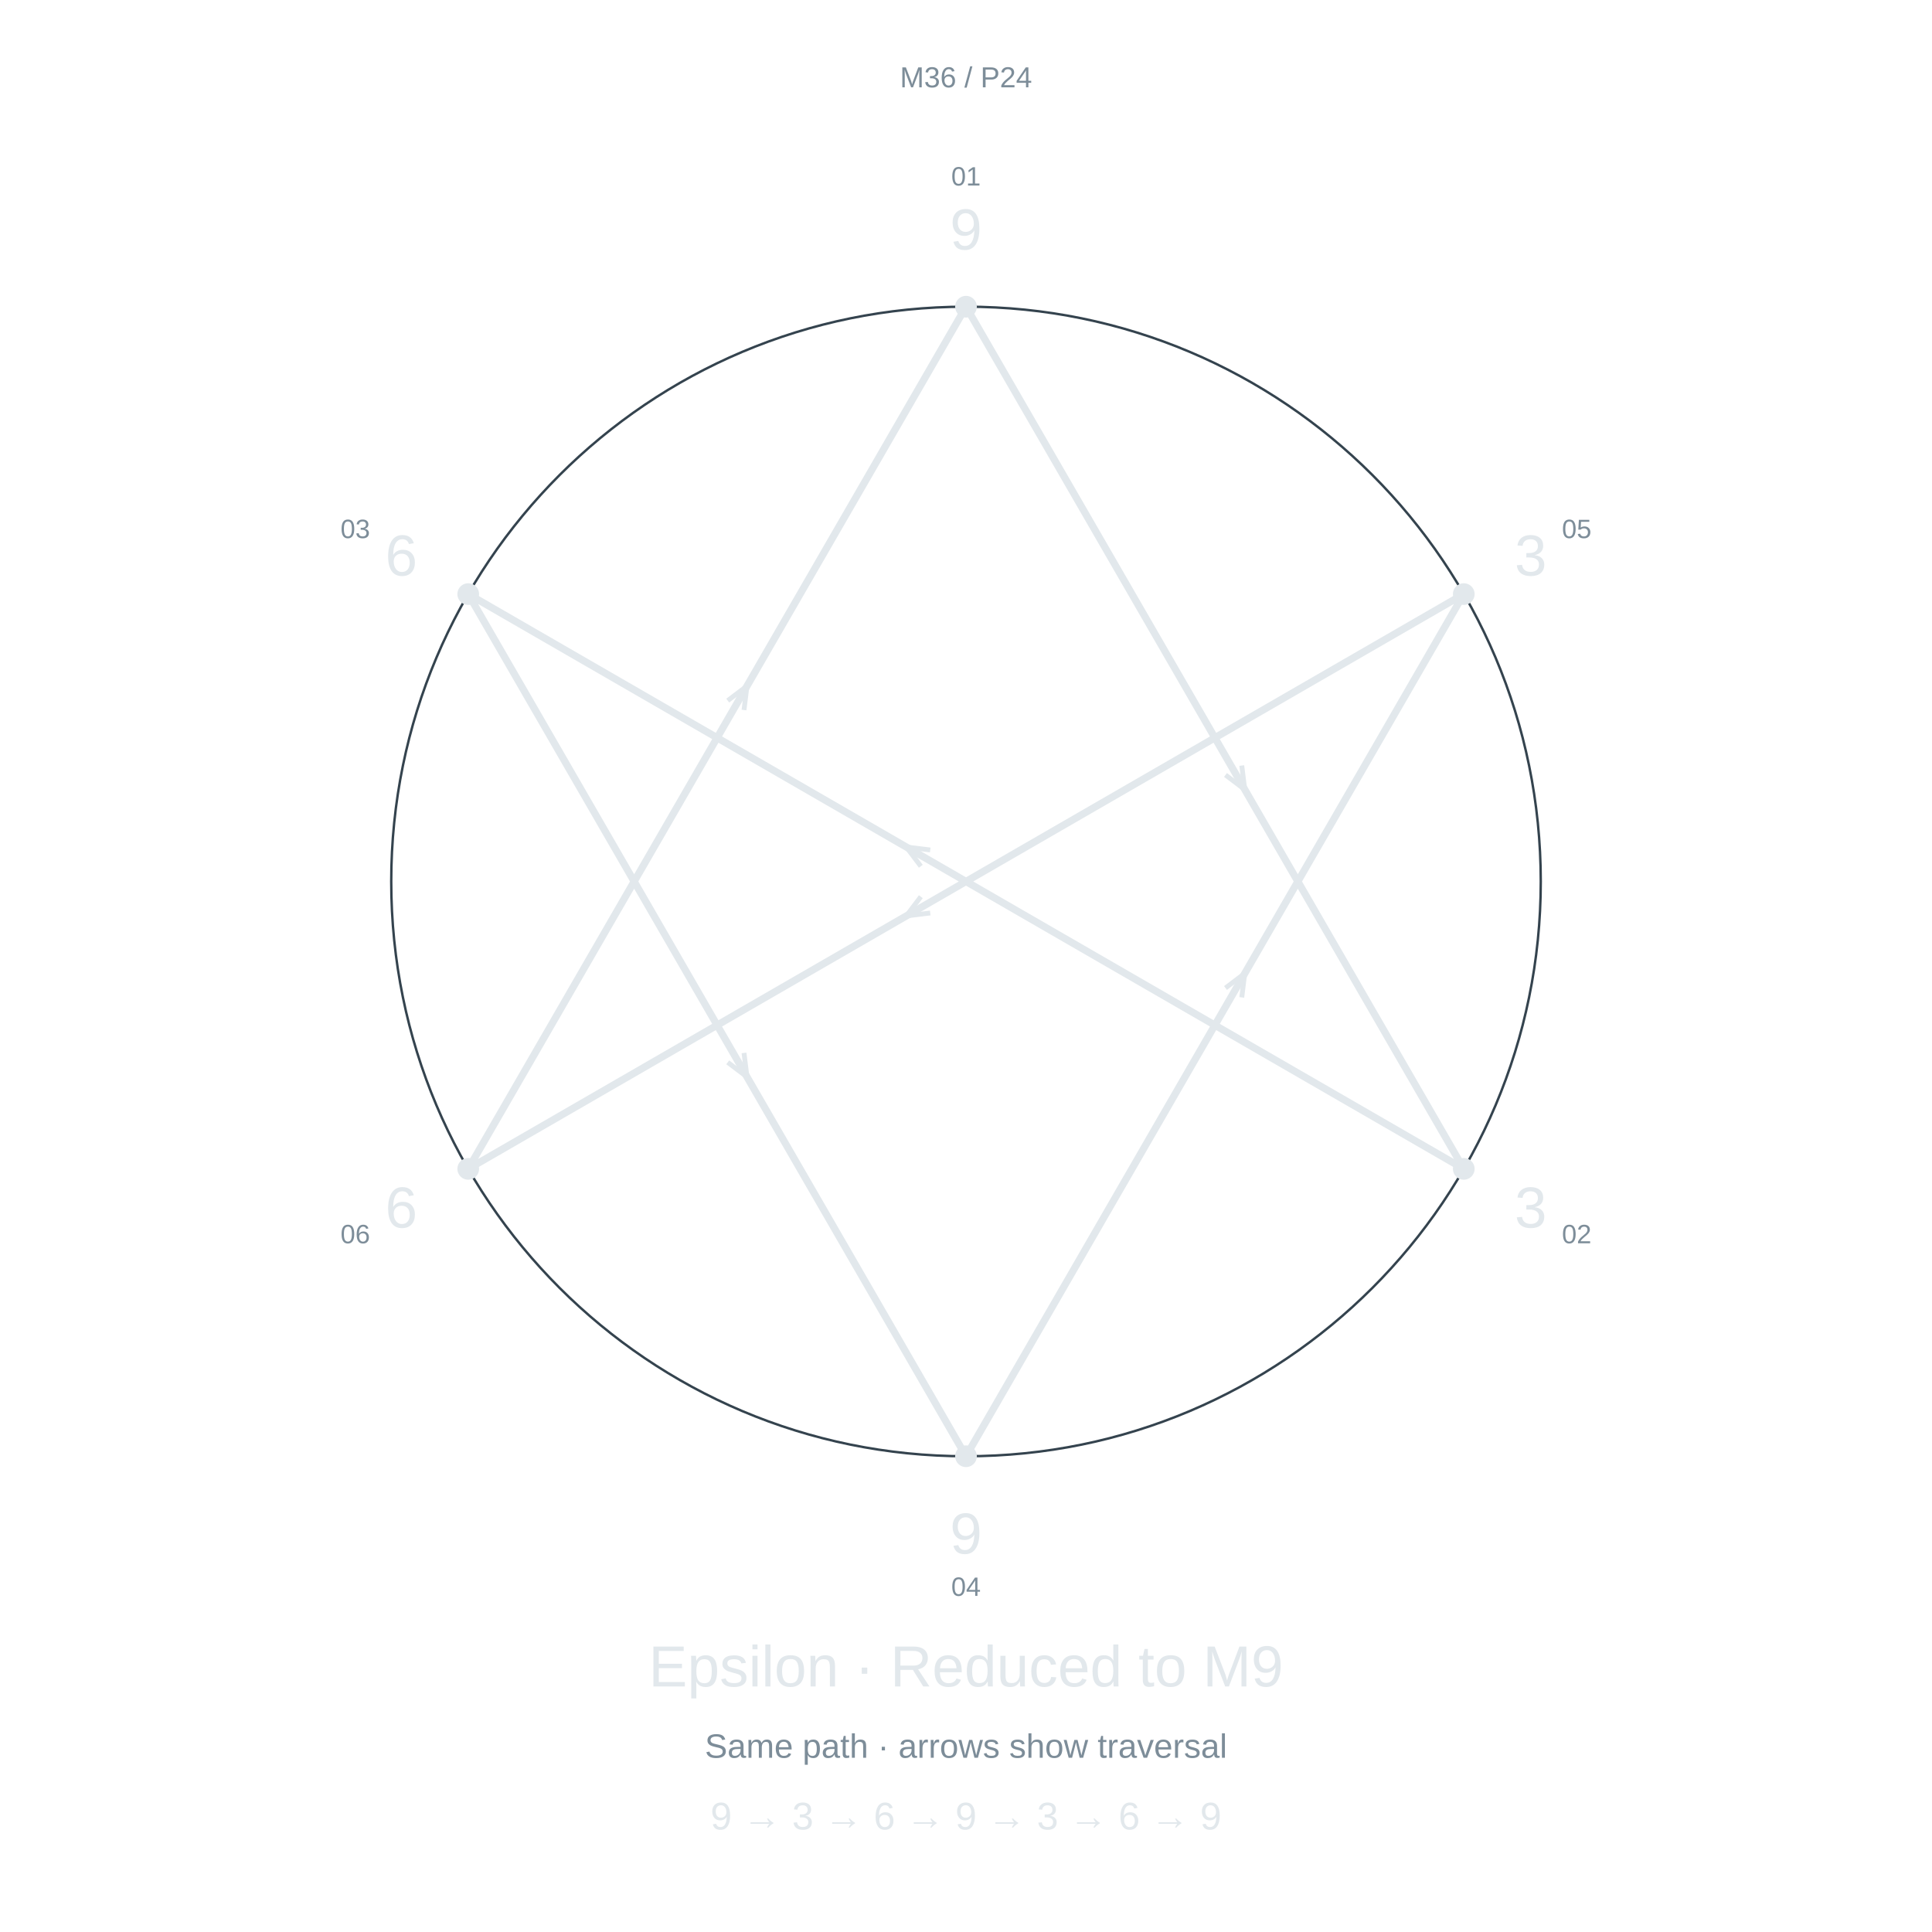
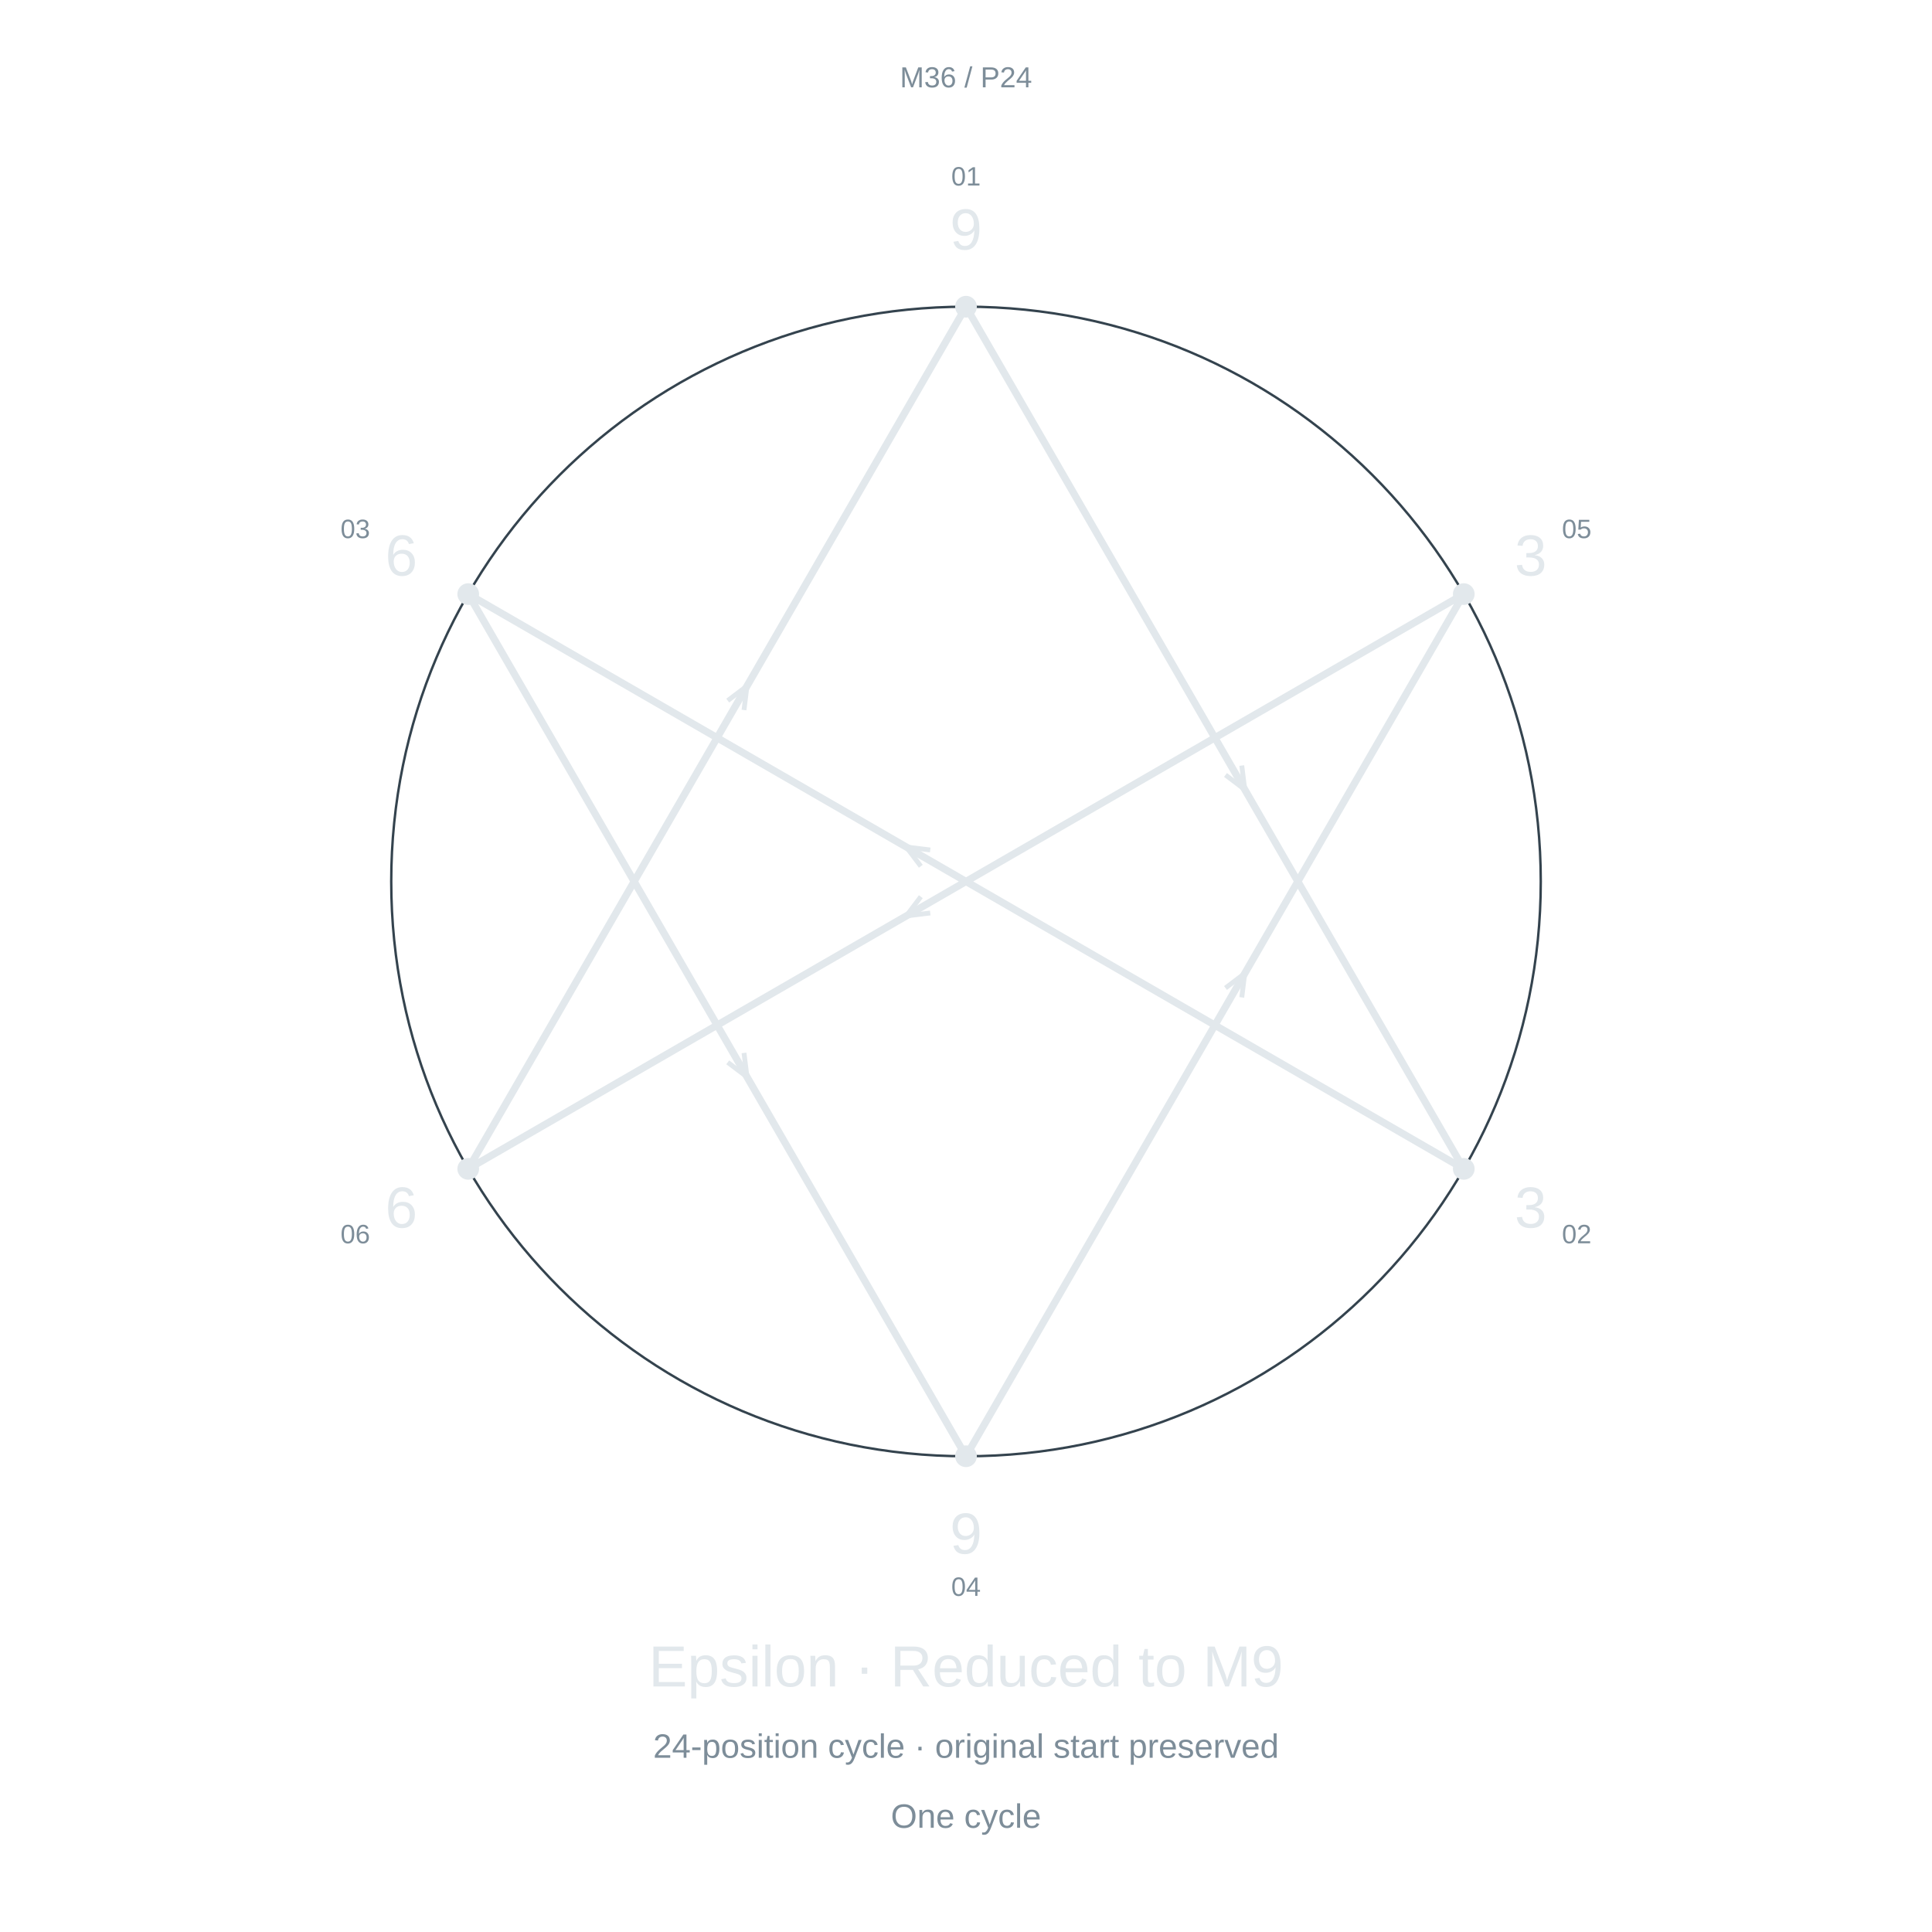
<svg xmlns="http://www.w3.org/2000/svg" viewBox="0 0 800 800" role="img">
  <circle cx="400" cy="365" r="238" stroke="#34434e" stroke-width="1" fill="none" />
  <polyline points="400.000,127.000 606.114,484.000 193.886,246.000 400.000,603.000 606.114,246.000 193.886,484.000 400.000,127.000" stroke="#e2e8ec" stroke-width="3" fill="none" stroke-linejoin="round" />
  <polyline points="507.446,320.890 515.424,326.920 514.191,316.996" stroke="#e2e8ec" stroke-width="2" fill="none" stroke-linejoin="round" />
  <polyline points="385.190,351.953 375.266,350.720 381.296,358.698" stroke="#e2e8ec" stroke-width="2" fill="none" stroke-linejoin="round" />
  <polyline points="301.332,439.890 309.310,445.920 308.077,435.996" stroke="#e2e8ec" stroke-width="2" fill="none" stroke-linejoin="round" />
  <polyline points="514.191,413.004 515.424,403.080 507.446,409.110" stroke="#e2e8ec" stroke-width="2" fill="none" stroke-linejoin="round" />
  <polyline points="381.296,371.302 375.266,379.280 385.190,378.047" stroke="#e2e8ec" stroke-width="2" fill="none" stroke-linejoin="round" />
  <polyline points="308.077,294.004 309.310,284.080 301.332,290.110" stroke="#e2e8ec" stroke-width="2" fill="none" stroke-linejoin="round" />
  <circle cx="400.0" cy="127.0" r="4" stroke="#e2e8ec" stroke-width="1" fill="#e2e8ec" />
  <text x="400.0" y="95.0" font-family="Arial, sans-serif" font-size="24" fill="#e2e8ec" text-anchor="middle" dominant-baseline="central">9</text>
  <text x="400.0" y="73.0" font-family="Arial, sans-serif" font-size="11" fill="#7d8d99" text-anchor="middle" dominant-baseline="central">01</text>
  <circle cx="606.114" cy="484" r="4" stroke="#e2e8ec" stroke-width="1" fill="#e2e8ec" />
  <text x="633.827" y="500" font-family="Arial, sans-serif" font-size="24" fill="#e2e8ec" text-anchor="middle" dominant-baseline="central">3</text>
  <text x="652.879" y="511" font-family="Arial, sans-serif" font-size="11" fill="#7d8d99" text-anchor="middle" dominant-baseline="central">02</text>
  <circle cx="193.886" cy="246" r="4" stroke="#e2e8ec" stroke-width="1" fill="#e2e8ec" />
  <text x="166.173" y="230" font-family="Arial, sans-serif" font-size="24" fill="#e2e8ec" text-anchor="middle" dominant-baseline="central">6</text>
  <text x="147.121" y="219" font-family="Arial, sans-serif" font-size="11" fill="#7d8d99" text-anchor="middle" dominant-baseline="central">03</text>
  <circle cx="400" cy="603.0" r="4" stroke="#e2e8ec" stroke-width="1" fill="#e2e8ec" />
  <text x="400" y="635.0" font-family="Arial, sans-serif" font-size="24" fill="#e2e8ec" text-anchor="middle" dominant-baseline="central">9</text>
  <text x="400" y="657.0" font-family="Arial, sans-serif" font-size="11" fill="#7d8d99" text-anchor="middle" dominant-baseline="central">04</text>
  <circle cx="606.114" cy="246" r="4" stroke="#e2e8ec" stroke-width="1" fill="#e2e8ec" />
  <text x="633.827" y="230" font-family="Arial, sans-serif" font-size="24" fill="#e2e8ec" text-anchor="middle" dominant-baseline="central">3</text>
  <text x="652.879" y="219" font-family="Arial, sans-serif" font-size="11" fill="#7d8d99" text-anchor="middle" dominant-baseline="central">05</text>
  <circle cx="193.886" cy="484" r="4" stroke="#e2e8ec" stroke-width="1" fill="#e2e8ec" />
  <text x="166.173" y="500" font-family="Arial, sans-serif" font-size="24" fill="#e2e8ec" text-anchor="middle" dominant-baseline="central">6</text>
  <text x="147.121" y="511" font-family="Arial, sans-serif" font-size="11" fill="#7d8d99" text-anchor="middle" dominant-baseline="central">06</text>
  <text x="400" y="32" font-family="Arial, sans-serif" font-size="12" fill="#7d8d99" text-anchor="middle" dominant-baseline="central">M36 / P24</text>
  <text x="400" y="690" font-family="Arial, sans-serif" font-size="24" fill="#e2e8ec" text-anchor="middle" dominant-baseline="central">Epsilon · Reduced to M9</text>
-   <text x="400" y="723" font-family="Arial, sans-serif" font-size="14" fill="#7d8d99" text-anchor="middle" dominant-baseline="central">Same path · arrows show traversal</text>
-   <text x="400" y="752" font-family="Arial, sans-serif" font-size="16" fill="#e2e8ec" text-anchor="middle" dominant-baseline="central">9 → 3 → 6 → 9 → 3 → 6 → 9</text>
+   <text x="400" y="723" font-family="Arial, sans-serif" font-size="14" fill="#7d8d99" text-anchor="middle" dominant-baseline="central">24-position cycle · original start preserved</text>
+   <text x="400" y="752" font-family="Arial, sans-serif" font-size="14" fill="#7d8d99" text-anchor="middle" dominant-baseline="central">One cycle</text>
</svg>
